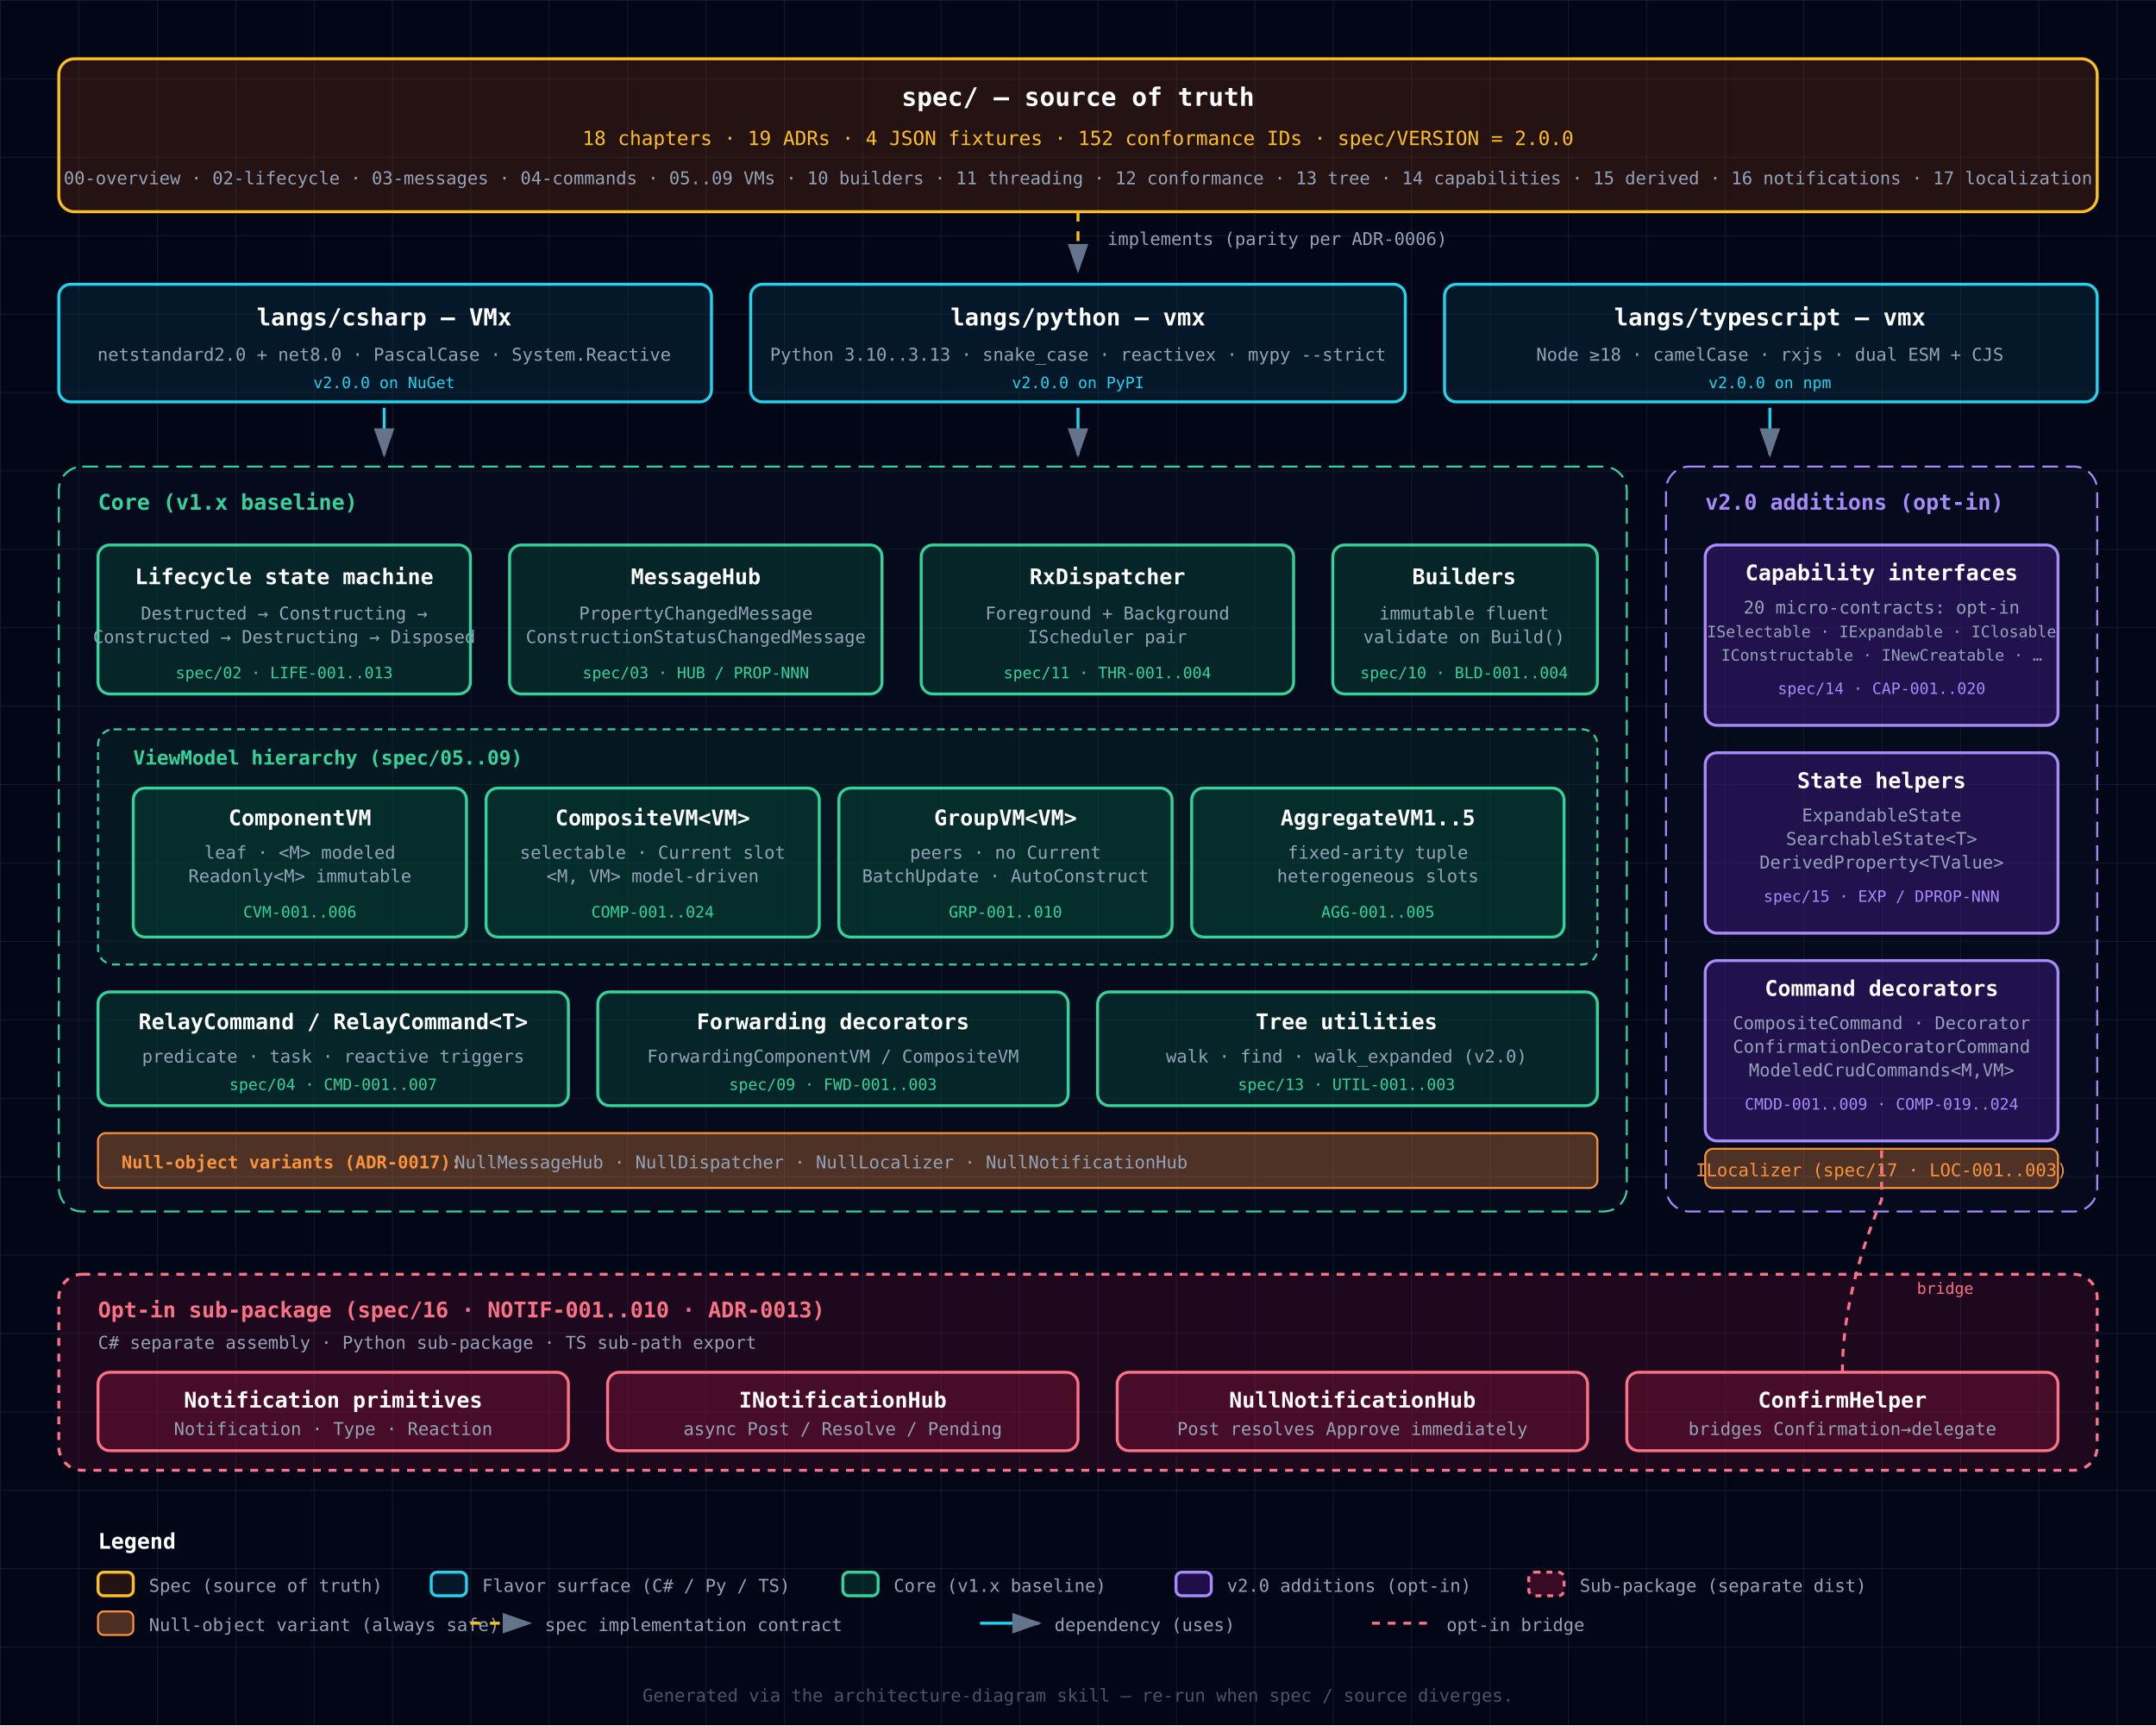
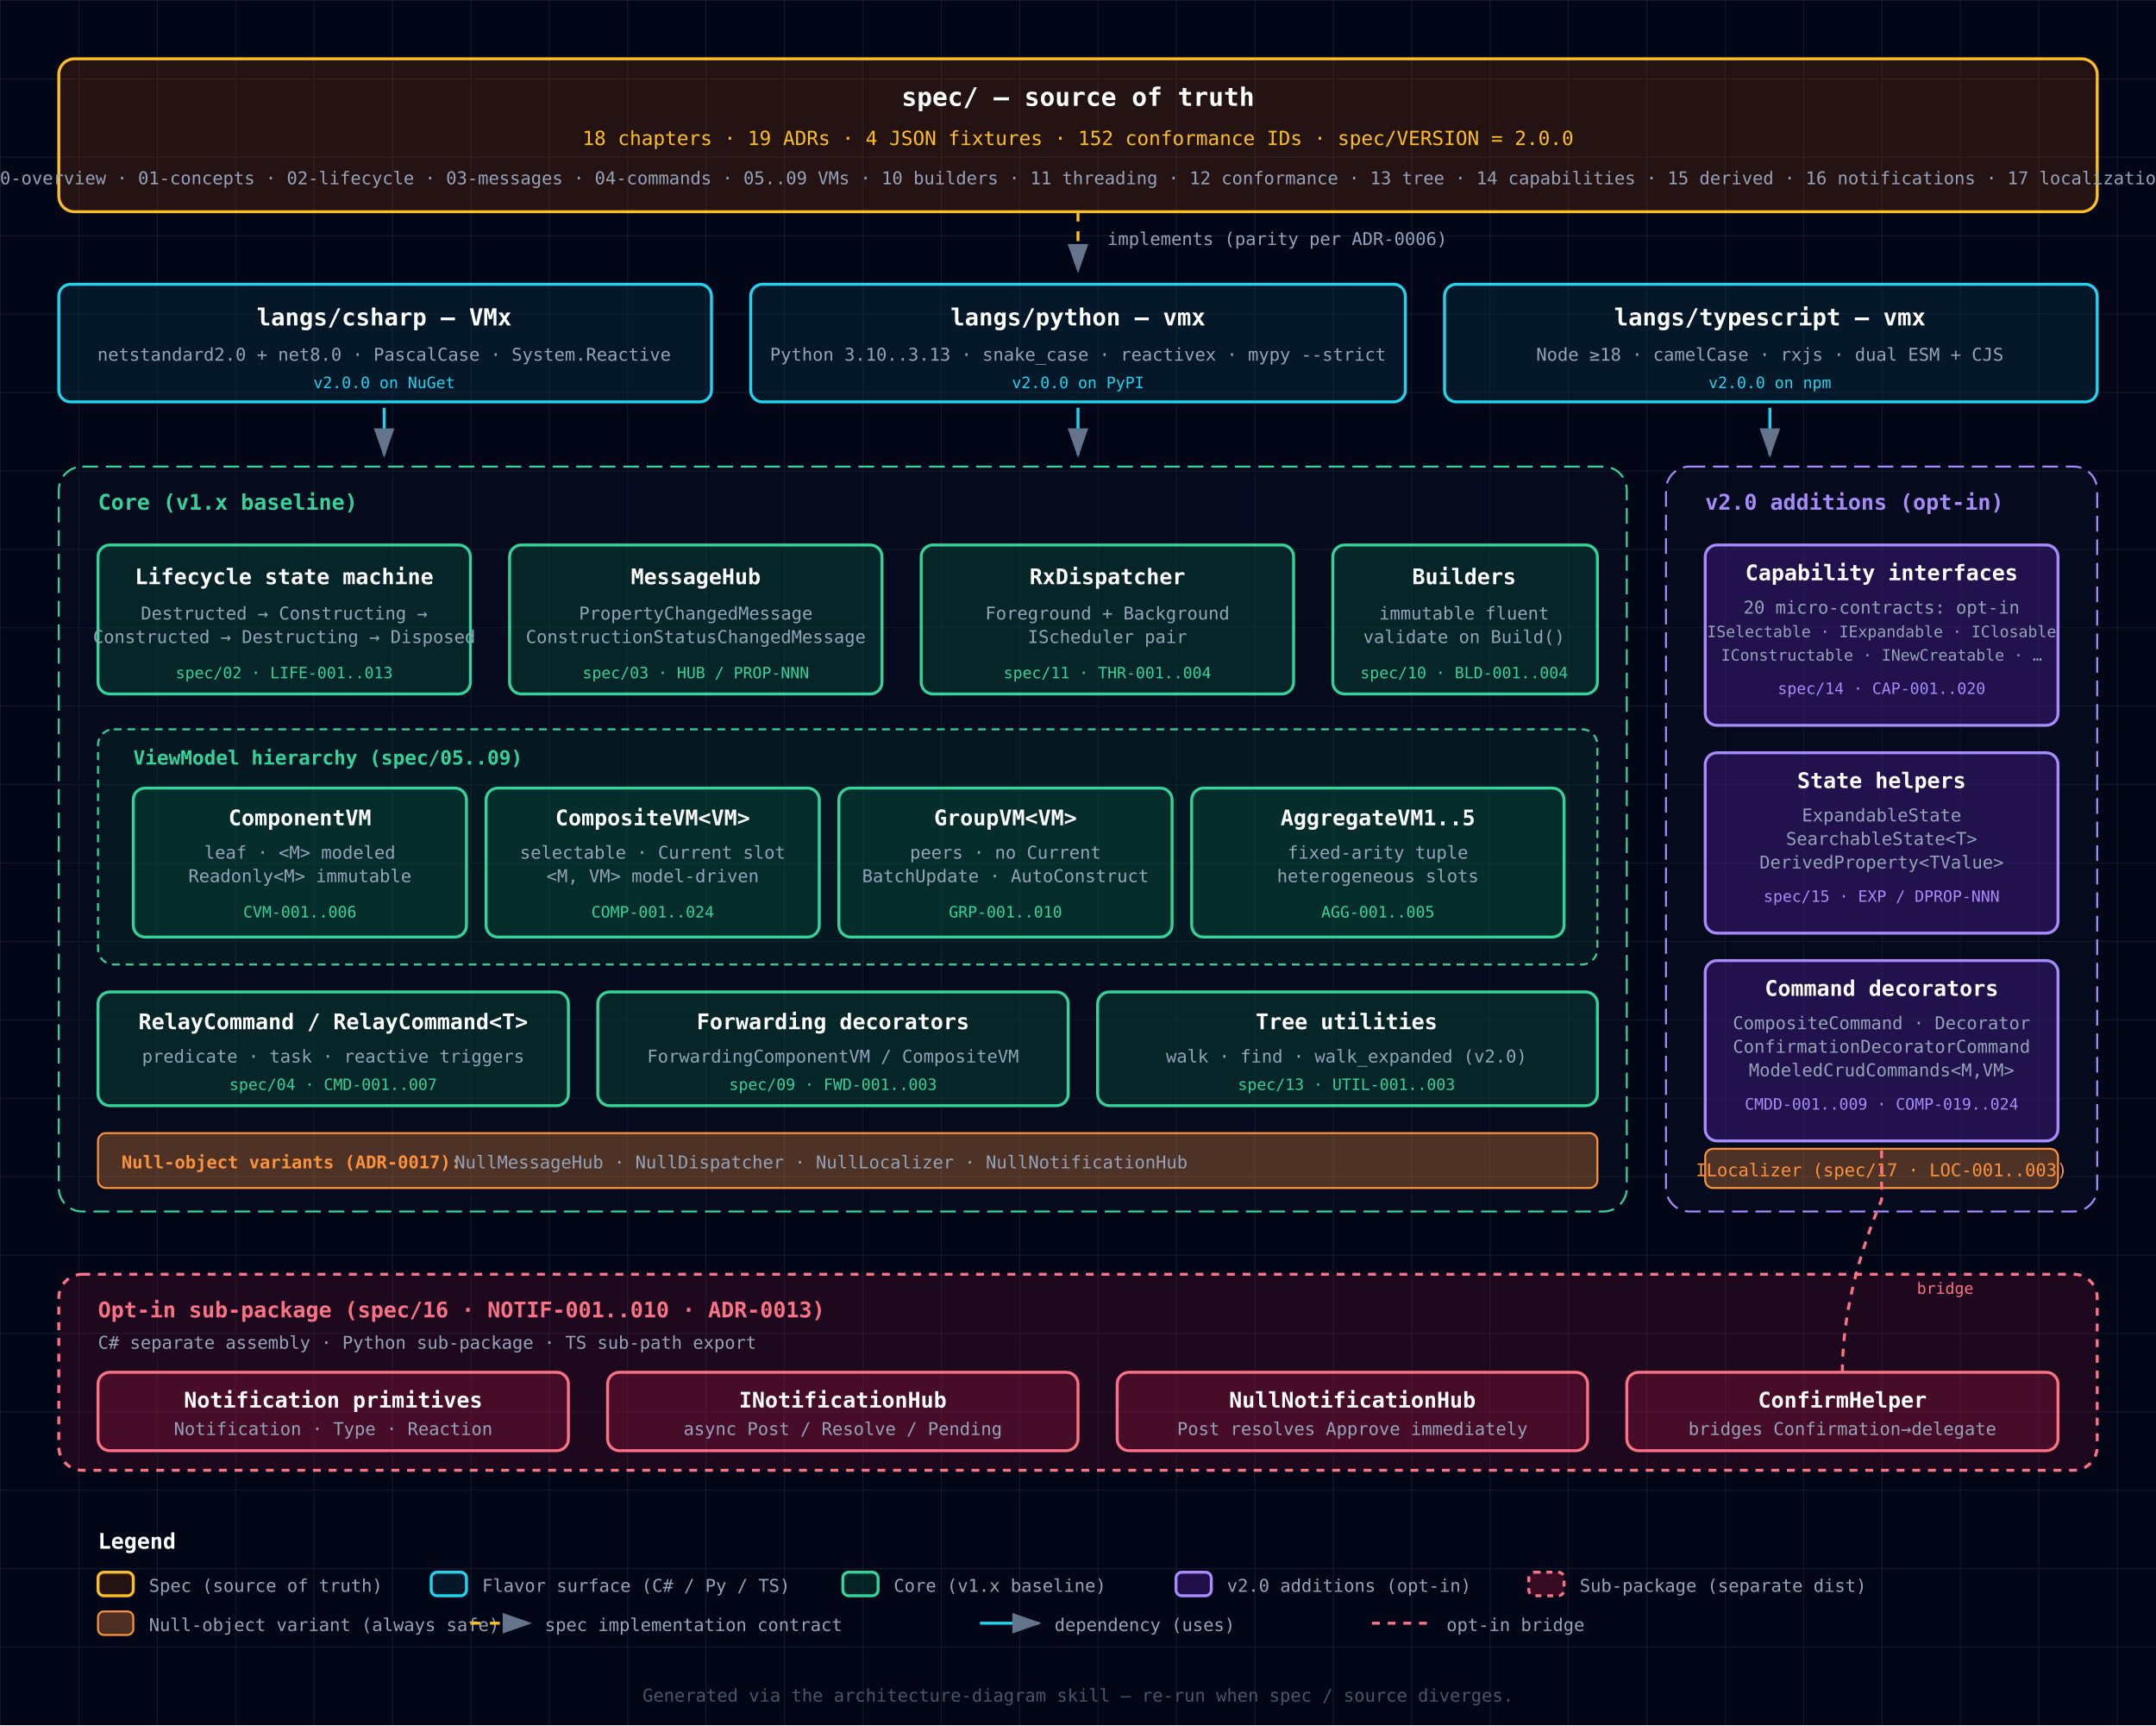
<svg xmlns="http://www.w3.org/2000/svg" viewBox="0 0 1100 880" width="1100" height="880" font-family="ui-monospace, 'JetBrains Mono', Menlo, Consolas, monospace">
  <defs>
    <marker id="arrowhead" markerWidth="10" markerHeight="7" refX="9" refY="3.5" orient="auto">
      <polygon points="0 0, 10 3.5, 0 7" fill="#64748b" />
    </marker>
    <pattern id="grid" width="40" height="40" patternUnits="userSpaceOnUse">
      <path d="M 40 0 L 0 0 0 40" fill="none" stroke="#1e293b" stroke-width="0.5" />
    </pattern>
  </defs>
  <rect width="100%" height="100%" fill="#020617" />
  <rect width="100%" height="100%" fill="url(#grid)" />
  <rect x="30" y="30" width="1040" height="78" rx="8" fill="rgba(120, 53, 15, 0.3)" stroke="#fbbf24" stroke-width="1.5" />
  <text x="550" y="54" fill="white" font-size="13" font-weight="700" text-anchor="middle">spec/ — source of truth</text>
  <text x="550" y="74" fill="#fbbf24" font-size="10" text-anchor="middle">18 chapters · 19 ADRs · 4 JSON fixtures · 152 conformance IDs · spec/VERSION = 2.0.0</text>
-   <text x="550" y="94" fill="#94a3b8" font-size="9" text-anchor="middle">00-overview · 02-lifecycle · 03-messages · 04-commands · 05..09 VMs · 10 builders · 11 threading · 12 conformance · 13 tree · 14 capabilities · 15 derived · 16 notifications · 17 localization</text>
+   <text x="550" y="94" fill="#94a3b8" font-size="9" text-anchor="middle">00-overview · 01-concepts · 02-lifecycle · 03-messages · 04-commands · 05..09 VMs · 10 builders · 11 threading · 12 conformance · 13 tree · 14 capabilities · 15 derived · 16 notifications · 17 localization</text>
  <line x1="550" y1="108" x2="550" y2="138" stroke="#fbbf24" stroke-width="1.5" stroke-dasharray="5,5" marker-end="url(#arrowhead)" />
  <text x="565" y="125" fill="#94a3b8" font-size="9">implements (parity per ADR-0006)</text>
  <rect x="30" y="145" width="333" height="60" rx="6" fill="rgba(8, 51, 68, 0.4)" stroke="#22d3ee" stroke-width="1.5" />
  <text x="196" y="166" fill="white" font-size="12" font-weight="600" text-anchor="middle">langs/csharp — VMx</text>
  <text x="196" y="184" fill="#94a3b8" font-size="9" text-anchor="middle">netstandard2.0 + net8.0 · PascalCase · System.Reactive</text>
  <text x="196" y="198" fill="#22d3ee" font-size="8" text-anchor="middle">v2.0.0 on NuGet</text>
  <rect x="383" y="145" width="334" height="60" rx="6" fill="rgba(8, 51, 68, 0.4)" stroke="#22d3ee" stroke-width="1.5" />
  <text x="550" y="166" fill="white" font-size="12" font-weight="600" text-anchor="middle">langs/python — vmx</text>
  <text x="550" y="184" fill="#94a3b8" font-size="9" text-anchor="middle">Python 3.10..3.13 · snake_case · reactivex · mypy --strict</text>
  <text x="550" y="198" fill="#22d3ee" font-size="8" text-anchor="middle">v2.0.0 on PyPI</text>
  <rect x="737" y="145" width="333" height="60" rx="6" fill="rgba(8, 51, 68, 0.4)" stroke="#22d3ee" stroke-width="1.5" />
  <text x="903" y="166" fill="white" font-size="12" font-weight="600" text-anchor="middle">langs/typescript — vmx</text>
  <text x="903" y="184" fill="#94a3b8" font-size="9" text-anchor="middle">Node ≥18 · camelCase · rxjs · dual ESM + CJS</text>
  <text x="903" y="198" fill="#22d3ee" font-size="8" text-anchor="middle">v2.0.0 on npm</text>
  <line x1="196" y1="208" x2="196" y2="232" stroke="#22d3ee" stroke-width="1.5" marker-end="url(#arrowhead)" />
  <line x1="550" y1="208" x2="550" y2="232" stroke="#22d3ee" stroke-width="1.5" marker-end="url(#arrowhead)" />
  <line x1="903" y1="208" x2="903" y2="232" stroke="#22d3ee" stroke-width="1.5" marker-end="url(#arrowhead)" />
  <rect x="30" y="238" width="800" height="380" rx="12" fill="rgba(15, 23, 42, 0.3)" stroke="#34d399" stroke-width="1" stroke-dasharray="8,4" />
  <text x="50" y="260" fill="#34d399" font-size="11" font-weight="700">Core (v1.x baseline)</text>
  <rect x="50" y="278" width="190" height="76" rx="6" fill="rgba(6, 78, 59, 0.4)" stroke="#34d399" stroke-width="1.5" />
  <text x="145" y="298" fill="white" font-size="11" font-weight="600" text-anchor="middle">Lifecycle state machine</text>
  <text x="145" y="316" fill="#94a3b8" font-size="9" text-anchor="middle">Destructed → Constructing →</text>
  <text x="145" y="328" fill="#94a3b8" font-size="9" text-anchor="middle">Constructed → Destructing → Disposed</text>
  <text x="145" y="346" fill="#34d399" font-size="8" text-anchor="middle">spec/02 · LIFE-001..013</text>
  <rect x="260" y="278" width="190" height="76" rx="6" fill="rgba(6, 78, 59, 0.4)" stroke="#34d399" stroke-width="1.5" />
  <text x="355" y="298" fill="white" font-size="11" font-weight="600" text-anchor="middle">MessageHub</text>
  <text x="355" y="316" fill="#94a3b8" font-size="9" text-anchor="middle">PropertyChangedMessage</text>
  <text x="355" y="328" fill="#94a3b8" font-size="9" text-anchor="middle">ConstructionStatusChangedMessage</text>
  <text x="355" y="346" fill="#34d399" font-size="8" text-anchor="middle">spec/03 · HUB / PROP-NNN</text>
  <rect x="470" y="278" width="190" height="76" rx="6" fill="rgba(6, 78, 59, 0.4)" stroke="#34d399" stroke-width="1.5" />
  <text x="565" y="298" fill="white" font-size="11" font-weight="600" text-anchor="middle">RxDispatcher</text>
  <text x="565" y="316" fill="#94a3b8" font-size="9" text-anchor="middle">Foreground + Background</text>
  <text x="565" y="328" fill="#94a3b8" font-size="9" text-anchor="middle">IScheduler pair</text>
  <text x="565" y="346" fill="#34d399" font-size="8" text-anchor="middle">spec/11 · THR-001..004</text>
  <rect x="680" y="278" width="135" height="76" rx="6" fill="rgba(6, 78, 59, 0.4)" stroke="#34d399" stroke-width="1.5" />
  <text x="747" y="298" fill="white" font-size="11" font-weight="600" text-anchor="middle">Builders</text>
  <text x="747" y="316" fill="#94a3b8" font-size="9" text-anchor="middle">immutable fluent</text>
  <text x="747" y="328" fill="#94a3b8" font-size="9" text-anchor="middle">validate on Build()</text>
  <text x="747" y="346" fill="#34d399" font-size="8" text-anchor="middle">spec/10 · BLD-001..004</text>
  <rect x="50" y="372" width="765" height="120" rx="8" fill="rgba(6, 78, 59, 0.2)" stroke="#34d399" stroke-width="1" stroke-dasharray="4,3" />
  <text x="68" y="390" fill="#34d399" font-size="10" font-weight="700">ViewModel hierarchy (spec/05..09)</text>
  <rect x="68" y="402" width="170" height="76" rx="6" fill="rgba(6, 78, 59, 0.4)" stroke="#34d399" stroke-width="1.5" />
  <text x="153" y="421" fill="white" font-size="11" font-weight="600" text-anchor="middle">ComponentVM</text>
  <text x="153" y="438" fill="#94a3b8" font-size="9" text-anchor="middle">leaf · &lt;M&gt; modeled</text>
  <text x="153" y="450" fill="#94a3b8" font-size="9" text-anchor="middle">Readonly&lt;M&gt; immutable</text>
  <text x="153" y="468" fill="#34d399" font-size="8" text-anchor="middle">CVM-001..006</text>
  <rect x="248" y="402" width="170" height="76" rx="6" fill="rgba(6, 78, 59, 0.4)" stroke="#34d399" stroke-width="1.5" />
  <text x="333" y="421" fill="white" font-size="11" font-weight="600" text-anchor="middle">CompositeVM&lt;VM&gt;</text>
  <text x="333" y="438" fill="#94a3b8" font-size="9" text-anchor="middle">selectable · Current slot</text>
  <text x="333" y="450" fill="#94a3b8" font-size="9" text-anchor="middle">&lt;M, VM&gt; model-driven</text>
  <text x="333" y="468" fill="#34d399" font-size="8" text-anchor="middle">COMP-001..024</text>
  <rect x="428" y="402" width="170" height="76" rx="6" fill="rgba(6, 78, 59, 0.4)" stroke="#34d399" stroke-width="1.5" />
  <text x="513" y="421" fill="white" font-size="11" font-weight="600" text-anchor="middle">GroupVM&lt;VM&gt;</text>
  <text x="513" y="438" fill="#94a3b8" font-size="9" text-anchor="middle">peers · no Current</text>
  <text x="513" y="450" fill="#94a3b8" font-size="9" text-anchor="middle">BatchUpdate · AutoConstruct</text>
  <text x="513" y="468" fill="#34d399" font-size="8" text-anchor="middle">GRP-001..010</text>
  <rect x="608" y="402" width="190" height="76" rx="6" fill="rgba(6, 78, 59, 0.4)" stroke="#34d399" stroke-width="1.5" />
  <text x="703" y="421" fill="white" font-size="11" font-weight="600" text-anchor="middle">AggregateVM1..5</text>
  <text x="703" y="438" fill="#94a3b8" font-size="9" text-anchor="middle">fixed-arity tuple</text>
  <text x="703" y="450" fill="#94a3b8" font-size="9" text-anchor="middle">heterogeneous slots</text>
  <text x="703" y="468" fill="#34d399" font-size="8" text-anchor="middle">AGG-001..005</text>
  <rect x="50" y="506" width="240" height="58" rx="6" fill="rgba(6, 78, 59, 0.4)" stroke="#34d399" stroke-width="1.5" />
  <text x="170" y="525" fill="white" font-size="11" font-weight="600" text-anchor="middle">RelayCommand / RelayCommand&lt;T&gt;</text>
  <text x="170" y="542" fill="#94a3b8" font-size="9" text-anchor="middle">predicate · task · reactive triggers</text>
  <text x="170" y="556" fill="#34d399" font-size="8" text-anchor="middle">spec/04 · CMD-001..007</text>
  <rect x="305" y="506" width="240" height="58" rx="6" fill="rgba(6, 78, 59, 0.4)" stroke="#34d399" stroke-width="1.5" />
  <text x="425" y="525" fill="white" font-size="11" font-weight="600" text-anchor="middle">Forwarding decorators</text>
  <text x="425" y="542" fill="#94a3b8" font-size="9" text-anchor="middle">ForwardingComponentVM / CompositeVM</text>
  <text x="425" y="556" fill="#34d399" font-size="8" text-anchor="middle">spec/09 · FWD-001..003</text>
  <rect x="560" y="506" width="255" height="58" rx="6" fill="rgba(6, 78, 59, 0.4)" stroke="#34d399" stroke-width="1.5" />
  <text x="687" y="525" fill="white" font-size="11" font-weight="600" text-anchor="middle">Tree utilities</text>
  <text x="687" y="542" fill="#94a3b8" font-size="9" text-anchor="middle">walk · find · walk_expanded (v2.0)</text>
  <text x="687" y="556" fill="#34d399" font-size="8" text-anchor="middle">spec/13 · UTIL-001..003</text>
  <rect x="50" y="578" width="765" height="28" rx="4" fill="rgba(251, 146, 60, 0.3)" stroke="#fb923c" stroke-width="1" />
  <text x="62" y="596" fill="#fb923c" font-size="9" font-weight="600">Null-object variants (ADR-0017):</text>
  <text x="232" y="596" fill="#94a3b8" font-size="9">NullMessageHub  ·  NullDispatcher  ·  NullLocalizer  ·  NullNotificationHub</text>
  <rect x="850" y="238" width="220" height="380" rx="12" fill="rgba(15, 23, 42, 0.3)" stroke="#a78bfa" stroke-width="1" stroke-dasharray="8,4" />
  <text x="870" y="260" fill="#a78bfa" font-size="11" font-weight="700">v2.0 additions (opt-in)</text>
  <rect x="870" y="278" width="180" height="92" rx="6" fill="rgba(76, 29, 149, 0.4)" stroke="#a78bfa" stroke-width="1.5" />
  <text x="960" y="296" fill="white" font-size="11" font-weight="600" text-anchor="middle">Capability interfaces</text>
  <text x="960" y="313" fill="#94a3b8" font-size="9" text-anchor="middle">20 micro-contracts: opt-in</text>
  <text x="960" y="325" fill="#94a3b8" font-size="8" text-anchor="middle">ISelectable · IExpandable · IClosable</text>
  <text x="960" y="337" fill="#94a3b8" font-size="8" text-anchor="middle">IConstructable · INewCreatable · …</text>
  <text x="960" y="354" fill="#a78bfa" font-size="8" text-anchor="middle">spec/14 · CAP-001..020</text>
  <rect x="870" y="384" width="180" height="92" rx="6" fill="rgba(76, 29, 149, 0.4)" stroke="#a78bfa" stroke-width="1.5" />
  <text x="960" y="402" fill="white" font-size="11" font-weight="600" text-anchor="middle">State helpers</text>
  <text x="960" y="419" fill="#94a3b8" font-size="9" text-anchor="middle">ExpandableState</text>
  <text x="960" y="431" fill="#94a3b8" font-size="9" text-anchor="middle">SearchableState&lt;T&gt;</text>
  <text x="960" y="443" fill="#94a3b8" font-size="9" text-anchor="middle">DerivedProperty&lt;TValue&gt;</text>
  <text x="960" y="460" fill="#a78bfa" font-size="8" text-anchor="middle">spec/15 · EXP / DPROP-NNN</text>
  <rect x="870" y="490" width="180" height="92" rx="6" fill="rgba(76, 29, 149, 0.4)" stroke="#a78bfa" stroke-width="1.5" />
  <text x="960" y="508" fill="white" font-size="11" font-weight="600" text-anchor="middle">Command decorators</text>
  <text x="960" y="525" fill="#94a3b8" font-size="9" text-anchor="middle">CompositeCommand · Decorator</text>
  <text x="960" y="537" fill="#94a3b8" font-size="9" text-anchor="middle">ConfirmationDecoratorCommand</text>
  <text x="960" y="549" fill="#94a3b8" font-size="9" text-anchor="middle">ModeledCrudCommands&lt;M,VM&gt;</text>
  <text x="960" y="566" fill="#a78bfa" font-size="8" text-anchor="middle">CMDD-001..009 · COMP-019..024</text>
  <rect x="870" y="586" width="180" height="20" rx="4" fill="rgba(251, 146, 60, 0.3)" stroke="#fb923c" stroke-width="1" />
  <text x="960" y="600" fill="#fb923c" font-size="9" text-anchor="middle">ILocalizer (spec/17 · LOC-001..003)</text>
  <rect x="30" y="650" width="1040" height="100" rx="12" fill="rgba(136, 19, 55, 0.2)" stroke="#fb7185" stroke-width="1.5" stroke-dasharray="4,4" />
  <text x="50" y="672" fill="#fb7185" font-size="11" font-weight="700">Opt-in sub-package (spec/16 · NOTIF-001..010 · ADR-0013)</text>
  <text x="50" y="688" fill="#94a3b8" font-size="9">C# separate assembly · Python sub-package · TS sub-path export</text>
  <rect x="50" y="700" width="240" height="40" rx="6" fill="rgba(136, 19, 55, 0.4)" stroke="#fb7185" stroke-width="1.5" />
  <text x="170" y="718" fill="white" font-size="11" font-weight="600" text-anchor="middle">Notification primitives</text>
  <text x="170" y="732" fill="#94a3b8" font-size="9" text-anchor="middle">Notification · Type · Reaction</text>
  <rect x="310" y="700" width="240" height="40" rx="6" fill="rgba(136, 19, 55, 0.4)" stroke="#fb7185" stroke-width="1.5" />
  <text x="430" y="718" fill="white" font-size="11" font-weight="600" text-anchor="middle">INotificationHub</text>
  <text x="430" y="732" fill="#94a3b8" font-size="9" text-anchor="middle">async Post / Resolve / Pending</text>
  <rect x="570" y="700" width="240" height="40" rx="6" fill="rgba(136, 19, 55, 0.4)" stroke="#fb7185" stroke-width="1.5" />
  <text x="690" y="718" fill="white" font-size="11" font-weight="600" text-anchor="middle">NullNotificationHub</text>
  <text x="690" y="732" fill="#94a3b8" font-size="9" text-anchor="middle">Post resolves Approve immediately</text>
  <rect x="830" y="700" width="220" height="40" rx="6" fill="rgba(136, 19, 55, 0.4)" stroke="#fb7185" stroke-width="1.5" />
  <text x="940" y="718" fill="white" font-size="11" font-weight="600" text-anchor="middle">ConfirmHelper</text>
  <text x="940" y="732" fill="#94a3b8" font-size="9" text-anchor="middle">bridges Confirmation→delegate</text>
  <path d="M 940 700 Q 940 660 960 612 L 960 586" fill="none" stroke="#fb7185" stroke-width="1.5" stroke-dasharray="4,4" />
  <text x="978" y="660" fill="#fb7185" font-size="8">bridge</text>
  <text x="50" y="790" fill="white" font-size="11" font-weight="700">Legend</text>
  <rect x="50" y="802" width="18" height="12" rx="3" fill="rgba(120, 53, 15, 0.3)" stroke="#fbbf24" stroke-width="1.5" />
  <text x="76" y="812" fill="#94a3b8" font-size="9">Spec (source of truth)</text>
  <rect x="220" y="802" width="18" height="12" rx="3" fill="rgba(8, 51, 68, 0.4)" stroke="#22d3ee" stroke-width="1.5" />
  <text x="246" y="812" fill="#94a3b8" font-size="9">Flavor surface (C# / Py / TS)</text>
  <rect x="430" y="802" width="18" height="12" rx="3" fill="rgba(6, 78, 59, 0.4)" stroke="#34d399" stroke-width="1.5" />
  <text x="456" y="812" fill="#94a3b8" font-size="9">Core (v1.x baseline)</text>
  <rect x="600" y="802" width="18" height="12" rx="3" fill="rgba(76, 29, 149, 0.4)" stroke="#a78bfa" stroke-width="1.5" />
  <text x="626" y="812" fill="#94a3b8" font-size="9">v2.0 additions (opt-in)</text>
  <rect x="780" y="802" width="18" height="12" rx="3" fill="rgba(136, 19, 55, 0.4)" stroke="#fb7185" stroke-width="1.5" stroke-dasharray="3,3" />
  <text x="806" y="812" fill="#94a3b8" font-size="9">Sub-package (separate dist)</text>
  <rect x="50" y="822" width="18" height="12" rx="3" fill="rgba(251, 146, 60, 0.3)" stroke="#fb923c" stroke-width="1" />
  <text x="76" y="832" fill="#94a3b8" font-size="9">Null-object variant (always safe)</text>
  <line x1="240" y1="828" x2="270" y2="828" stroke="#fbbf24" stroke-width="1.5" stroke-dasharray="5,5" marker-end="url(#arrowhead)" />
  <text x="278" y="832" fill="#94a3b8" font-size="9">spec implementation contract</text>
  <line x1="500" y1="828" x2="530" y2="828" stroke="#22d3ee" stroke-width="1.5" marker-end="url(#arrowhead)" />
  <text x="538" y="832" fill="#94a3b8" font-size="9">dependency (uses)</text>
  <line x1="700" y1="828" x2="730" y2="828" stroke="#fb7185" stroke-width="1.5" stroke-dasharray="4,4" />
  <text x="738" y="832" fill="#94a3b8" font-size="9">opt-in bridge</text>
  <text x="550" y="868" fill="#475569" font-size="9" text-anchor="middle">Generated via the architecture-diagram skill — re-run when spec / source diverges.</text>
</svg>
